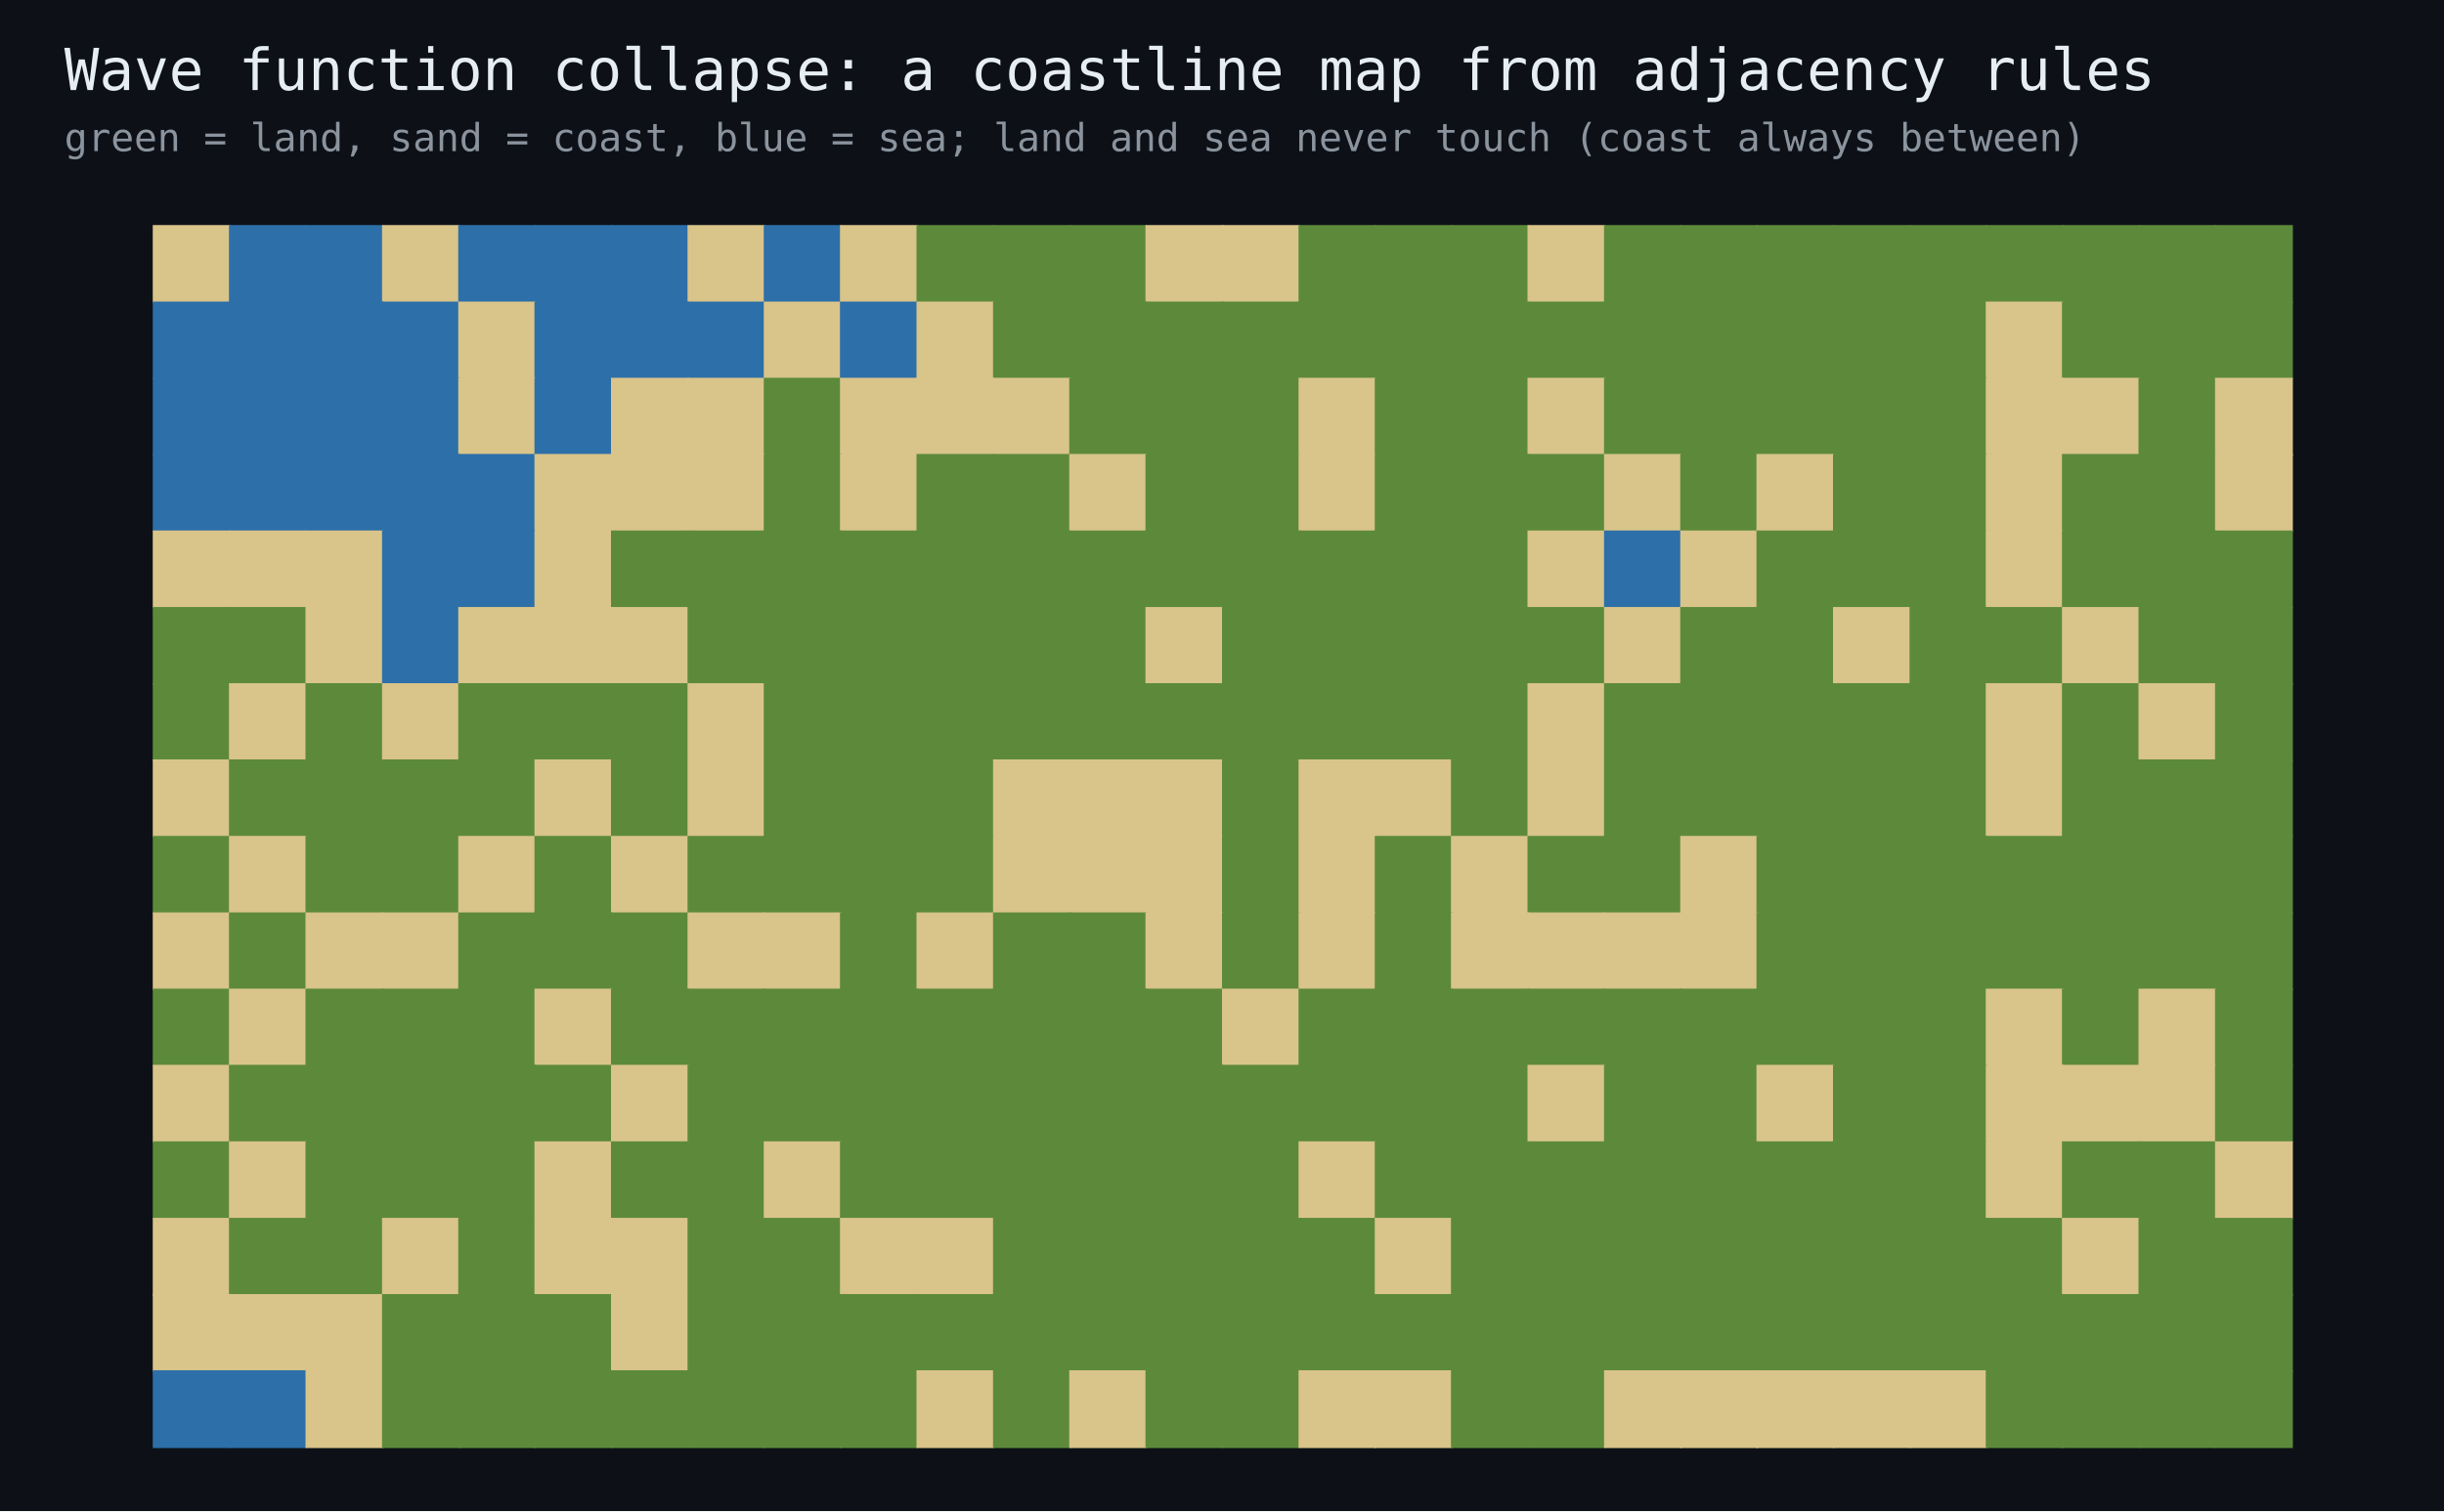
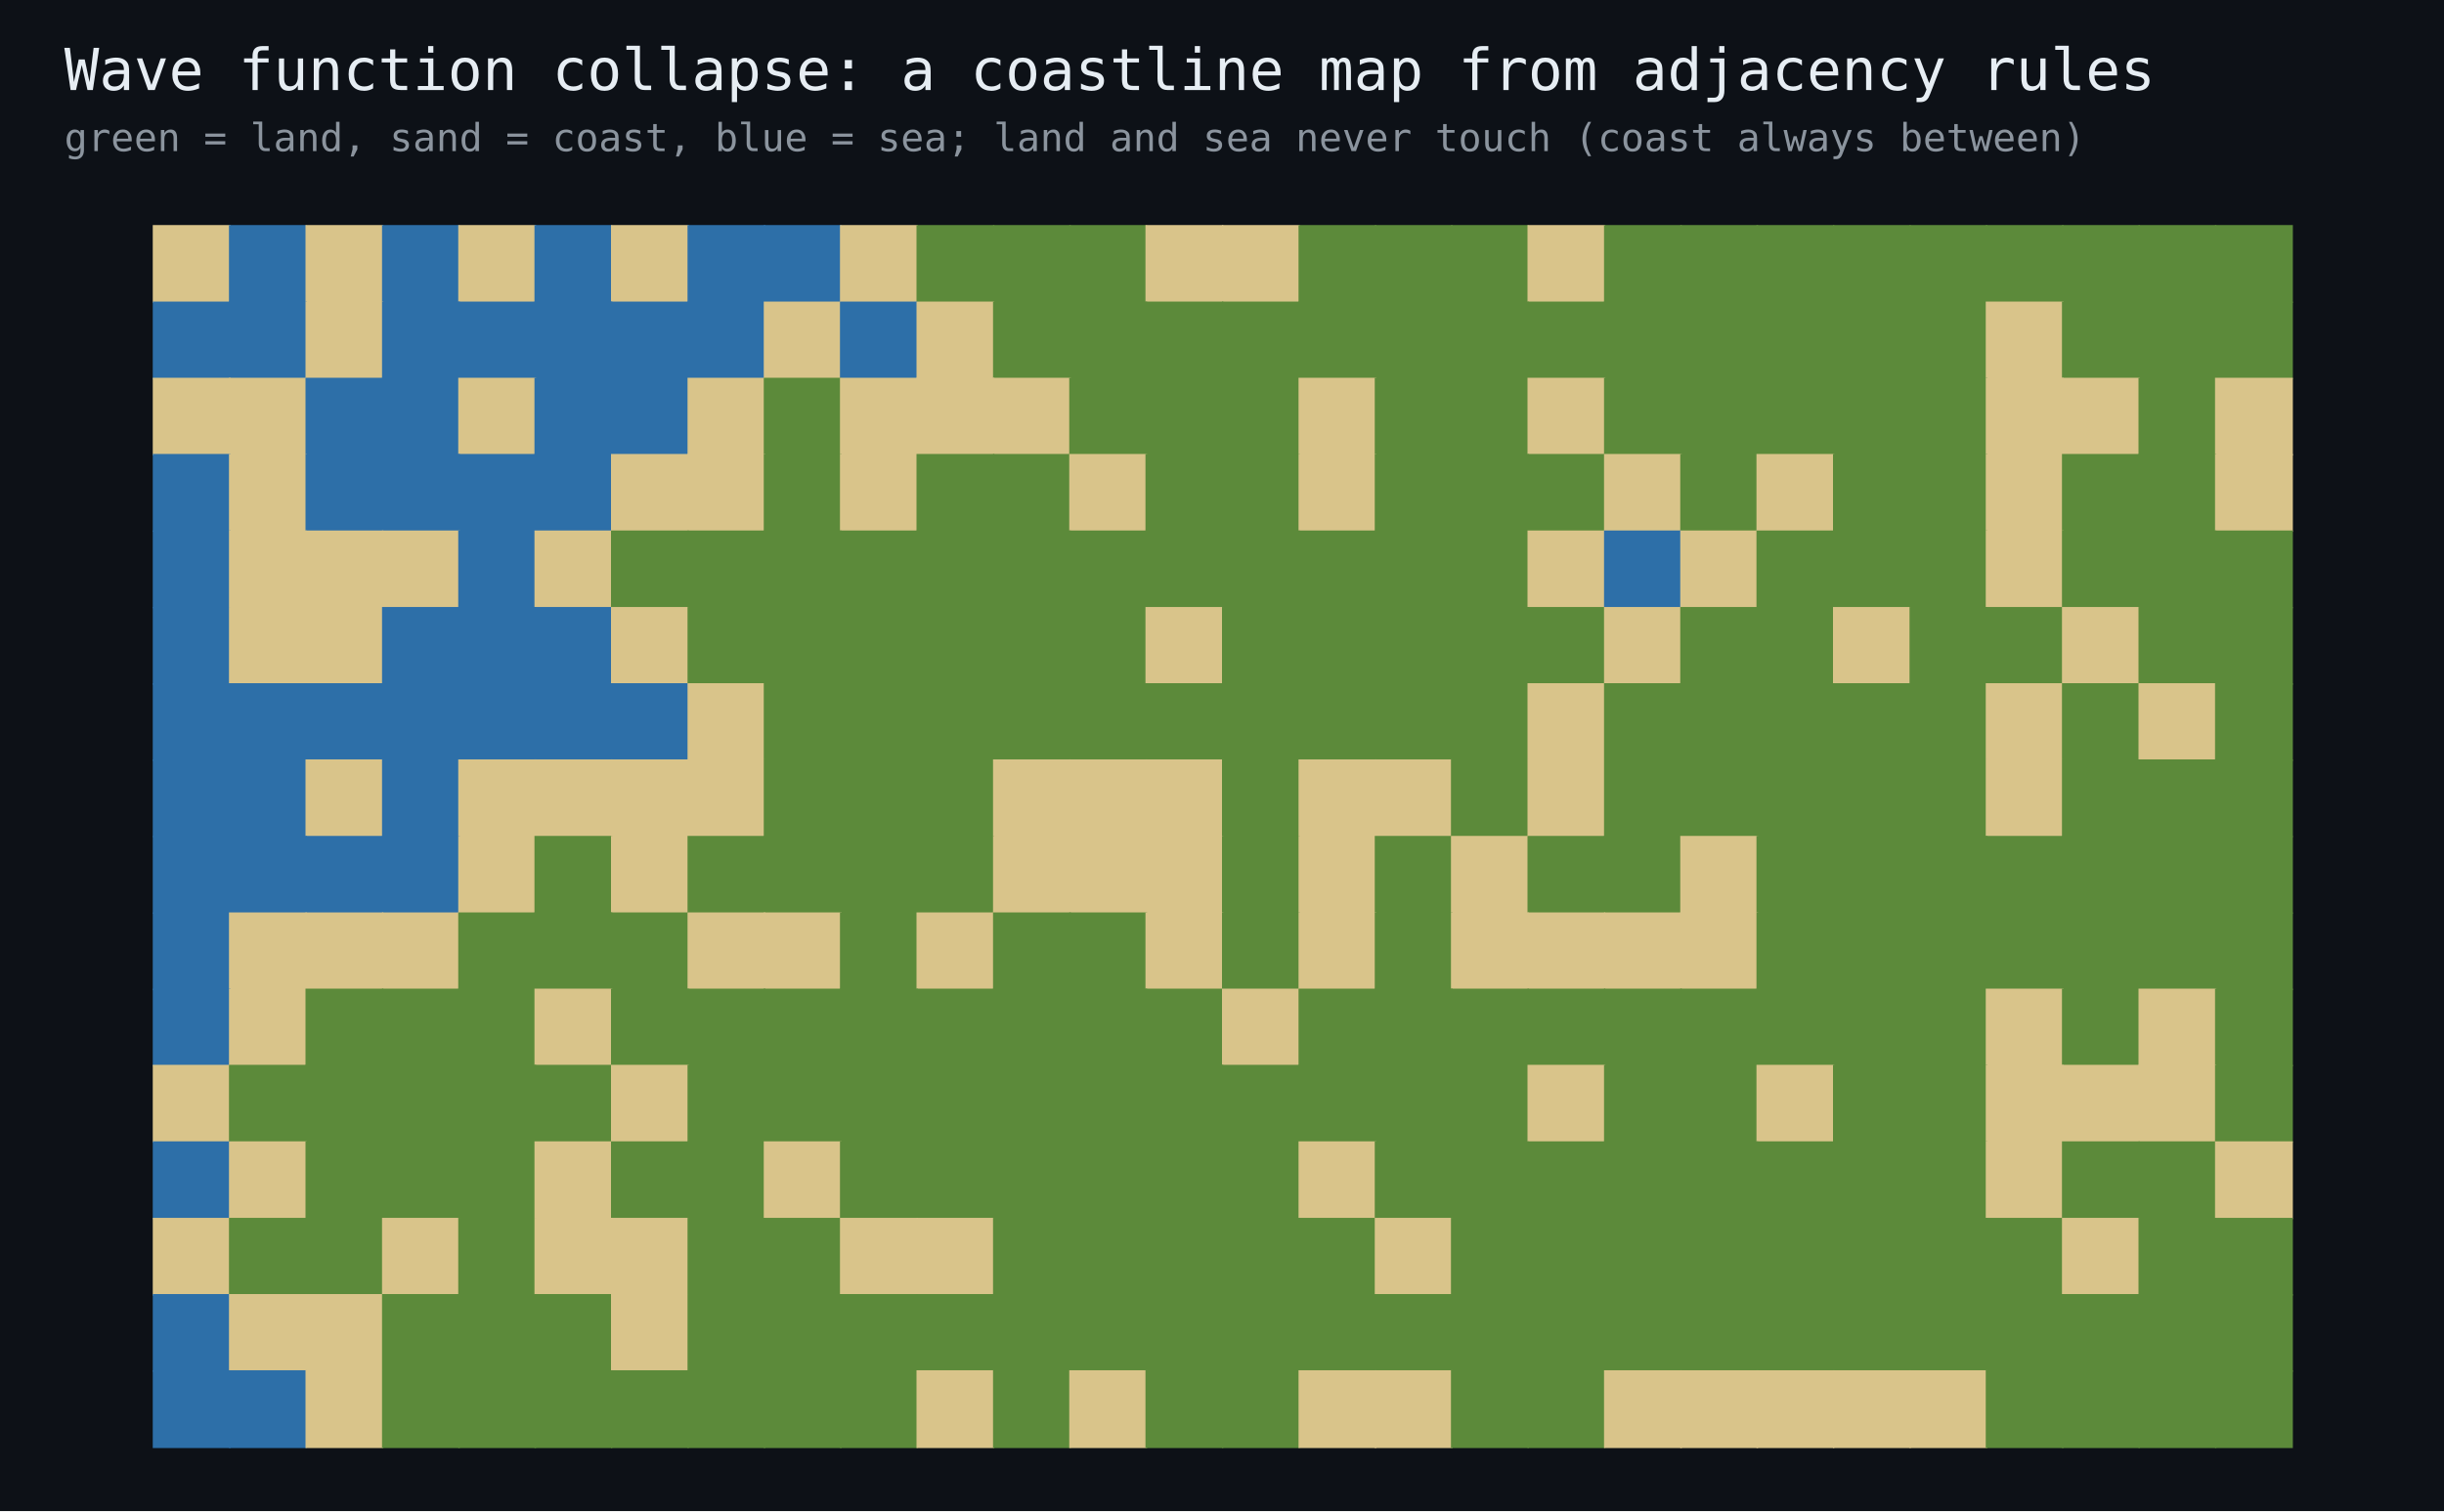
<svg xmlns="http://www.w3.org/2000/svg" width="760" height="470" viewBox="0 0 760 470" font-family="monospace">
  <rect width="760" height="470" fill="#0d1117" />
  <text x="20" y="28" fill="#e6edf3" font-size="18">Wave function collapse: a coastline map from adjacency rules</text>
  <text x="20" y="47" fill="#8b949e" font-size="12">green = land, sand = coast, blue = sea; land and sea never touch (coast always between)</text>
  <rect x="47.5" y="70.0" width="24.2" height="24.2" fill="#d9c48a" />
  <rect x="71.2" y="70.0" width="24.2" height="24.2" fill="#2d6fa8" />
-   <rect x="95.0" y="70.0" width="24.2" height="24.2" fill="#2d6fa8" />
-   <rect x="118.8" y="70.0" width="24.2" height="24.2" fill="#d9c48a" />
-   <rect x="142.5" y="70.0" width="24.2" height="24.2" fill="#2d6fa8" />
+   <rect x="95.0" y="70.0" width="24.2" height="24.2" fill="#d9c48a" />
+   <rect x="118.8" y="70.0" width="24.2" height="24.2" fill="#2d6fa8" />
+   <rect x="142.5" y="70.0" width="24.2" height="24.2" fill="#d9c48a" />
  <rect x="166.2" y="70.0" width="24.2" height="24.2" fill="#2d6fa8" />
-   <rect x="190.0" y="70.0" width="24.2" height="24.2" fill="#2d6fa8" />
-   <rect x="213.8" y="70.0" width="24.2" height="24.2" fill="#d9c48a" />
+   <rect x="190.0" y="70.0" width="24.2" height="24.2" fill="#d9c48a" />
+   <rect x="213.8" y="70.0" width="24.2" height="24.2" fill="#2d6fa8" />
  <rect x="237.5" y="70.0" width="24.2" height="24.2" fill="#2d6fa8" />
  <rect x="261.2" y="70.0" width="24.2" height="24.2" fill="#d9c48a" />
  <rect x="285.0" y="70.0" width="24.2" height="24.2" fill="#5c8a3a" />
  <rect x="308.8" y="70.0" width="24.2" height="24.2" fill="#5c8a3a" />
  <rect x="332.5" y="70.0" width="24.2" height="24.2" fill="#5c8a3a" />
  <rect x="356.2" y="70.0" width="24.2" height="24.2" fill="#d9c48a" />
  <rect x="380.0" y="70.0" width="24.2" height="24.2" fill="#d9c48a" />
  <rect x="403.8" y="70.0" width="24.2" height="24.2" fill="#5c8a3a" />
  <rect x="427.5" y="70.0" width="24.2" height="24.2" fill="#5c8a3a" />
  <rect x="451.2" y="70.0" width="24.2" height="24.2" fill="#5c8a3a" />
  <rect x="475.0" y="70.0" width="24.2" height="24.2" fill="#d9c48a" />
  <rect x="498.8" y="70.0" width="24.2" height="24.2" fill="#5c8a3a" />
  <rect x="522.5" y="70.0" width="24.2" height="24.2" fill="#5c8a3a" />
  <rect x="546.2" y="70.0" width="24.2" height="24.2" fill="#5c8a3a" />
  <rect x="570.0" y="70.0" width="24.2" height="24.2" fill="#5c8a3a" />
  <rect x="593.8" y="70.0" width="24.2" height="24.2" fill="#5c8a3a" />
  <rect x="617.5" y="70.0" width="24.2" height="24.2" fill="#5c8a3a" />
  <rect x="641.2" y="70.0" width="24.2" height="24.2" fill="#5c8a3a" />
  <rect x="665.0" y="70.0" width="24.2" height="24.2" fill="#5c8a3a" />
  <rect x="688.8" y="70.0" width="24.2" height="24.2" fill="#5c8a3a" />
  <rect x="47.5" y="93.8" width="24.2" height="24.2" fill="#2d6fa8" />
  <rect x="71.2" y="93.8" width="24.2" height="24.2" fill="#2d6fa8" />
-   <rect x="95.0" y="93.8" width="24.2" height="24.2" fill="#2d6fa8" />
+   <rect x="95.0" y="93.8" width="24.2" height="24.2" fill="#d9c48a" />
  <rect x="118.8" y="93.8" width="24.2" height="24.2" fill="#2d6fa8" />
-   <rect x="142.5" y="93.8" width="24.2" height="24.2" fill="#d9c48a" />
+   <rect x="142.5" y="93.8" width="24.2" height="24.2" fill="#2d6fa8" />
  <rect x="166.2" y="93.8" width="24.2" height="24.2" fill="#2d6fa8" />
  <rect x="190.0" y="93.8" width="24.2" height="24.2" fill="#2d6fa8" />
  <rect x="213.8" y="93.8" width="24.2" height="24.2" fill="#2d6fa8" />
  <rect x="237.5" y="93.8" width="24.2" height="24.2" fill="#d9c48a" />
  <rect x="261.2" y="93.8" width="24.2" height="24.2" fill="#2d6fa8" />
  <rect x="285.0" y="93.8" width="24.2" height="24.2" fill="#d9c48a" />
  <rect x="308.8" y="93.8" width="24.2" height="24.2" fill="#5c8a3a" />
  <rect x="332.5" y="93.8" width="24.2" height="24.2" fill="#5c8a3a" />
  <rect x="356.2" y="93.8" width="24.2" height="24.2" fill="#5c8a3a" />
  <rect x="380.0" y="93.8" width="24.2" height="24.2" fill="#5c8a3a" />
  <rect x="403.8" y="93.8" width="24.2" height="24.2" fill="#5c8a3a" />
  <rect x="427.5" y="93.8" width="24.2" height="24.2" fill="#5c8a3a" />
  <rect x="451.2" y="93.8" width="24.2" height="24.2" fill="#5c8a3a" />
  <rect x="475.0" y="93.8" width="24.2" height="24.2" fill="#5c8a3a" />
  <rect x="498.8" y="93.8" width="24.2" height="24.2" fill="#5c8a3a" />
  <rect x="522.5" y="93.8" width="24.2" height="24.2" fill="#5c8a3a" />
  <rect x="546.2" y="93.8" width="24.2" height="24.2" fill="#5c8a3a" />
  <rect x="570.0" y="93.8" width="24.2" height="24.2" fill="#5c8a3a" />
  <rect x="593.8" y="93.8" width="24.2" height="24.2" fill="#5c8a3a" />
  <rect x="617.5" y="93.8" width="24.2" height="24.2" fill="#d9c48a" />
  <rect x="641.2" y="93.8" width="24.2" height="24.2" fill="#5c8a3a" />
  <rect x="665.0" y="93.8" width="24.2" height="24.2" fill="#5c8a3a" />
  <rect x="688.8" y="93.8" width="24.2" height="24.2" fill="#5c8a3a" />
-   <rect x="47.5" y="117.5" width="24.2" height="24.2" fill="#2d6fa8" />
-   <rect x="71.2" y="117.5" width="24.2" height="24.2" fill="#2d6fa8" />
+   <rect x="47.5" y="117.5" width="24.2" height="24.2" fill="#d9c48a" />
+   <rect x="71.2" y="117.5" width="24.2" height="24.2" fill="#d9c48a" />
  <rect x="95.0" y="117.5" width="24.2" height="24.2" fill="#2d6fa8" />
  <rect x="118.8" y="117.5" width="24.2" height="24.2" fill="#2d6fa8" />
  <rect x="142.5" y="117.5" width="24.2" height="24.2" fill="#d9c48a" />
  <rect x="166.2" y="117.5" width="24.2" height="24.2" fill="#2d6fa8" />
-   <rect x="190.0" y="117.5" width="24.2" height="24.2" fill="#d9c48a" />
+   <rect x="190.0" y="117.5" width="24.2" height="24.2" fill="#2d6fa8" />
  <rect x="213.8" y="117.5" width="24.2" height="24.2" fill="#d9c48a" />
  <rect x="237.5" y="117.5" width="24.2" height="24.2" fill="#5c8a3a" />
  <rect x="261.2" y="117.5" width="24.2" height="24.2" fill="#d9c48a" />
  <rect x="285.0" y="117.5" width="24.2" height="24.2" fill="#d9c48a" />
  <rect x="308.8" y="117.5" width="24.2" height="24.2" fill="#d9c48a" />
  <rect x="332.5" y="117.5" width="24.2" height="24.2" fill="#5c8a3a" />
  <rect x="356.2" y="117.5" width="24.2" height="24.2" fill="#5c8a3a" />
  <rect x="380.0" y="117.5" width="24.2" height="24.2" fill="#5c8a3a" />
  <rect x="403.8" y="117.5" width="24.2" height="24.2" fill="#d9c48a" />
  <rect x="427.5" y="117.5" width="24.2" height="24.2" fill="#5c8a3a" />
  <rect x="451.2" y="117.5" width="24.2" height="24.2" fill="#5c8a3a" />
  <rect x="475.0" y="117.5" width="24.2" height="24.2" fill="#d9c48a" />
  <rect x="498.8" y="117.5" width="24.2" height="24.2" fill="#5c8a3a" />
  <rect x="522.5" y="117.5" width="24.2" height="24.2" fill="#5c8a3a" />
  <rect x="546.2" y="117.5" width="24.2" height="24.2" fill="#5c8a3a" />
  <rect x="570.0" y="117.5" width="24.2" height="24.2" fill="#5c8a3a" />
  <rect x="593.8" y="117.5" width="24.2" height="24.2" fill="#5c8a3a" />
  <rect x="617.5" y="117.5" width="24.2" height="24.2" fill="#d9c48a" />
  <rect x="641.2" y="117.5" width="24.2" height="24.2" fill="#d9c48a" />
  <rect x="665.0" y="117.5" width="24.2" height="24.2" fill="#5c8a3a" />
  <rect x="688.8" y="117.5" width="24.2" height="24.2" fill="#d9c48a" />
  <rect x="47.5" y="141.2" width="24.2" height="24.2" fill="#2d6fa8" />
-   <rect x="71.2" y="141.2" width="24.2" height="24.2" fill="#2d6fa8" />
+   <rect x="71.2" y="141.2" width="24.2" height="24.2" fill="#d9c48a" />
  <rect x="95.0" y="141.2" width="24.2" height="24.2" fill="#2d6fa8" />
  <rect x="118.8" y="141.2" width="24.2" height="24.2" fill="#2d6fa8" />
  <rect x="142.5" y="141.2" width="24.2" height="24.2" fill="#2d6fa8" />
-   <rect x="166.2" y="141.2" width="24.2" height="24.2" fill="#d9c48a" />
+   <rect x="166.2" y="141.2" width="24.2" height="24.2" fill="#2d6fa8" />
  <rect x="190.0" y="141.2" width="24.2" height="24.2" fill="#d9c48a" />
  <rect x="213.8" y="141.2" width="24.2" height="24.2" fill="#d9c48a" />
  <rect x="237.5" y="141.2" width="24.2" height="24.2" fill="#5c8a3a" />
  <rect x="261.2" y="141.2" width="24.2" height="24.2" fill="#d9c48a" />
  <rect x="285.0" y="141.2" width="24.2" height="24.2" fill="#5c8a3a" />
  <rect x="308.8" y="141.2" width="24.2" height="24.2" fill="#5c8a3a" />
  <rect x="332.5" y="141.2" width="24.2" height="24.2" fill="#d9c48a" />
  <rect x="356.2" y="141.2" width="24.2" height="24.2" fill="#5c8a3a" />
  <rect x="380.0" y="141.2" width="24.2" height="24.2" fill="#5c8a3a" />
  <rect x="403.8" y="141.2" width="24.2" height="24.2" fill="#d9c48a" />
  <rect x="427.5" y="141.2" width="24.2" height="24.2" fill="#5c8a3a" />
  <rect x="451.2" y="141.2" width="24.2" height="24.2" fill="#5c8a3a" />
  <rect x="475.0" y="141.2" width="24.2" height="24.2" fill="#5c8a3a" />
  <rect x="498.8" y="141.2" width="24.2" height="24.2" fill="#d9c48a" />
  <rect x="522.5" y="141.2" width="24.2" height="24.2" fill="#5c8a3a" />
  <rect x="546.2" y="141.2" width="24.2" height="24.2" fill="#d9c48a" />
  <rect x="570.0" y="141.2" width="24.2" height="24.2" fill="#5c8a3a" />
  <rect x="593.8" y="141.2" width="24.2" height="24.2" fill="#5c8a3a" />
  <rect x="617.5" y="141.2" width="24.2" height="24.2" fill="#d9c48a" />
  <rect x="641.2" y="141.2" width="24.2" height="24.2" fill="#5c8a3a" />
  <rect x="665.0" y="141.2" width="24.2" height="24.2" fill="#5c8a3a" />
  <rect x="688.8" y="141.2" width="24.2" height="24.2" fill="#d9c48a" />
-   <rect x="47.5" y="165.0" width="24.2" height="24.2" fill="#d9c48a" />
+   <rect x="47.5" y="165.0" width="24.2" height="24.2" fill="#2d6fa8" />
  <rect x="71.2" y="165.0" width="24.2" height="24.2" fill="#d9c48a" />
  <rect x="95.0" y="165.0" width="24.2" height="24.2" fill="#d9c48a" />
-   <rect x="118.8" y="165.0" width="24.2" height="24.2" fill="#2d6fa8" />
+   <rect x="118.8" y="165.0" width="24.2" height="24.2" fill="#d9c48a" />
  <rect x="142.5" y="165.0" width="24.2" height="24.2" fill="#2d6fa8" />
  <rect x="166.2" y="165.0" width="24.2" height="24.2" fill="#d9c48a" />
  <rect x="190.0" y="165.0" width="24.2" height="24.2" fill="#5c8a3a" />
  <rect x="213.8" y="165.0" width="24.2" height="24.2" fill="#5c8a3a" />
  <rect x="237.5" y="165.0" width="24.2" height="24.2" fill="#5c8a3a" />
  <rect x="261.2" y="165.0" width="24.2" height="24.2" fill="#5c8a3a" />
  <rect x="285.0" y="165.0" width="24.2" height="24.2" fill="#5c8a3a" />
  <rect x="308.8" y="165.0" width="24.2" height="24.2" fill="#5c8a3a" />
  <rect x="332.5" y="165.0" width="24.2" height="24.2" fill="#5c8a3a" />
  <rect x="356.2" y="165.0" width="24.2" height="24.2" fill="#5c8a3a" />
  <rect x="380.0" y="165.0" width="24.2" height="24.2" fill="#5c8a3a" />
  <rect x="403.8" y="165.0" width="24.2" height="24.2" fill="#5c8a3a" />
  <rect x="427.5" y="165.0" width="24.2" height="24.2" fill="#5c8a3a" />
  <rect x="451.2" y="165.0" width="24.2" height="24.2" fill="#5c8a3a" />
  <rect x="475.0" y="165.0" width="24.2" height="24.2" fill="#d9c48a" />
  <rect x="498.8" y="165.0" width="24.2" height="24.2" fill="#2d6fa8" />
  <rect x="522.5" y="165.0" width="24.2" height="24.2" fill="#d9c48a" />
  <rect x="546.2" y="165.0" width="24.2" height="24.2" fill="#5c8a3a" />
  <rect x="570.0" y="165.0" width="24.2" height="24.2" fill="#5c8a3a" />
  <rect x="593.8" y="165.0" width="24.2" height="24.2" fill="#5c8a3a" />
  <rect x="617.5" y="165.0" width="24.2" height="24.2" fill="#d9c48a" />
  <rect x="641.2" y="165.0" width="24.2" height="24.2" fill="#5c8a3a" />
  <rect x="665.0" y="165.0" width="24.2" height="24.2" fill="#5c8a3a" />
  <rect x="688.8" y="165.0" width="24.2" height="24.2" fill="#5c8a3a" />
-   <rect x="47.5" y="188.8" width="24.2" height="24.2" fill="#5c8a3a" />
-   <rect x="71.2" y="188.8" width="24.2" height="24.2" fill="#5c8a3a" />
+   <rect x="47.5" y="188.8" width="24.2" height="24.2" fill="#2d6fa8" />
+   <rect x="71.2" y="188.8" width="24.2" height="24.2" fill="#d9c48a" />
  <rect x="95.0" y="188.8" width="24.2" height="24.2" fill="#d9c48a" />
  <rect x="118.8" y="188.8" width="24.2" height="24.2" fill="#2d6fa8" />
-   <rect x="142.5" y="188.8" width="24.2" height="24.2" fill="#d9c48a" />
-   <rect x="166.2" y="188.8" width="24.2" height="24.2" fill="#d9c48a" />
+   <rect x="142.5" y="188.8" width="24.2" height="24.2" fill="#2d6fa8" />
+   <rect x="166.2" y="188.8" width="24.2" height="24.2" fill="#2d6fa8" />
  <rect x="190.0" y="188.8" width="24.2" height="24.2" fill="#d9c48a" />
  <rect x="213.8" y="188.8" width="24.2" height="24.2" fill="#5c8a3a" />
  <rect x="237.5" y="188.8" width="24.2" height="24.2" fill="#5c8a3a" />
  <rect x="261.2" y="188.8" width="24.2" height="24.2" fill="#5c8a3a" />
  <rect x="285.0" y="188.8" width="24.2" height="24.2" fill="#5c8a3a" />
  <rect x="308.8" y="188.8" width="24.2" height="24.2" fill="#5c8a3a" />
  <rect x="332.5" y="188.8" width="24.2" height="24.2" fill="#5c8a3a" />
  <rect x="356.2" y="188.8" width="24.2" height="24.2" fill="#d9c48a" />
  <rect x="380.0" y="188.8" width="24.2" height="24.2" fill="#5c8a3a" />
  <rect x="403.8" y="188.8" width="24.2" height="24.2" fill="#5c8a3a" />
  <rect x="427.5" y="188.8" width="24.2" height="24.2" fill="#5c8a3a" />
  <rect x="451.2" y="188.8" width="24.2" height="24.2" fill="#5c8a3a" />
  <rect x="475.0" y="188.8" width="24.2" height="24.2" fill="#5c8a3a" />
  <rect x="498.8" y="188.8" width="24.2" height="24.2" fill="#d9c48a" />
  <rect x="522.5" y="188.8" width="24.2" height="24.2" fill="#5c8a3a" />
  <rect x="546.2" y="188.8" width="24.2" height="24.2" fill="#5c8a3a" />
  <rect x="570.0" y="188.8" width="24.2" height="24.2" fill="#d9c48a" />
  <rect x="593.8" y="188.8" width="24.2" height="24.2" fill="#5c8a3a" />
  <rect x="617.5" y="188.8" width="24.2" height="24.2" fill="#5c8a3a" />
  <rect x="641.2" y="188.8" width="24.2" height="24.2" fill="#d9c48a" />
  <rect x="665.0" y="188.8" width="24.2" height="24.2" fill="#5c8a3a" />
  <rect x="688.8" y="188.8" width="24.2" height="24.2" fill="#5c8a3a" />
-   <rect x="47.5" y="212.5" width="24.2" height="24.2" fill="#5c8a3a" />
-   <rect x="71.2" y="212.5" width="24.2" height="24.2" fill="#d9c48a" />
-   <rect x="95.0" y="212.5" width="24.2" height="24.2" fill="#5c8a3a" />
-   <rect x="118.8" y="212.5" width="24.2" height="24.2" fill="#d9c48a" />
-   <rect x="142.5" y="212.5" width="24.2" height="24.2" fill="#5c8a3a" />
-   <rect x="166.2" y="212.5" width="24.2" height="24.2" fill="#5c8a3a" />
-   <rect x="190.0" y="212.5" width="24.2" height="24.2" fill="#5c8a3a" />
+   <rect x="47.5" y="212.5" width="24.2" height="24.2" fill="#2d6fa8" />
+   <rect x="71.2" y="212.5" width="24.2" height="24.2" fill="#2d6fa8" />
+   <rect x="95.0" y="212.5" width="24.2" height="24.2" fill="#2d6fa8" />
+   <rect x="118.8" y="212.5" width="24.2" height="24.2" fill="#2d6fa8" />
+   <rect x="142.5" y="212.5" width="24.2" height="24.2" fill="#2d6fa8" />
+   <rect x="166.2" y="212.5" width="24.2" height="24.2" fill="#2d6fa8" />
+   <rect x="190.0" y="212.5" width="24.2" height="24.2" fill="#2d6fa8" />
  <rect x="213.8" y="212.5" width="24.2" height="24.2" fill="#d9c48a" />
  <rect x="237.5" y="212.5" width="24.2" height="24.2" fill="#5c8a3a" />
  <rect x="261.2" y="212.5" width="24.2" height="24.2" fill="#5c8a3a" />
  <rect x="285.0" y="212.5" width="24.2" height="24.2" fill="#5c8a3a" />
  <rect x="308.8" y="212.5" width="24.2" height="24.2" fill="#5c8a3a" />
  <rect x="332.5" y="212.5" width="24.2" height="24.2" fill="#5c8a3a" />
  <rect x="356.2" y="212.5" width="24.2" height="24.2" fill="#5c8a3a" />
  <rect x="380.0" y="212.5" width="24.2" height="24.2" fill="#5c8a3a" />
  <rect x="403.8" y="212.5" width="24.2" height="24.2" fill="#5c8a3a" />
  <rect x="427.5" y="212.5" width="24.2" height="24.2" fill="#5c8a3a" />
  <rect x="451.2" y="212.5" width="24.2" height="24.2" fill="#5c8a3a" />
  <rect x="475.0" y="212.5" width="24.2" height="24.2" fill="#d9c48a" />
  <rect x="498.8" y="212.5" width="24.2" height="24.2" fill="#5c8a3a" />
  <rect x="522.5" y="212.5" width="24.2" height="24.2" fill="#5c8a3a" />
  <rect x="546.2" y="212.5" width="24.2" height="24.2" fill="#5c8a3a" />
  <rect x="570.0" y="212.5" width="24.2" height="24.2" fill="#5c8a3a" />
  <rect x="593.8" y="212.5" width="24.2" height="24.2" fill="#5c8a3a" />
  <rect x="617.5" y="212.5" width="24.2" height="24.2" fill="#d9c48a" />
  <rect x="641.2" y="212.5" width="24.2" height="24.2" fill="#5c8a3a" />
  <rect x="665.0" y="212.5" width="24.2" height="24.2" fill="#d9c48a" />
  <rect x="688.8" y="212.5" width="24.2" height="24.2" fill="#5c8a3a" />
-   <rect x="47.5" y="236.2" width="24.2" height="24.2" fill="#d9c48a" />
-   <rect x="71.2" y="236.2" width="24.2" height="24.2" fill="#5c8a3a" />
-   <rect x="95.0" y="236.2" width="24.2" height="24.2" fill="#5c8a3a" />
-   <rect x="118.8" y="236.2" width="24.2" height="24.2" fill="#5c8a3a" />
-   <rect x="142.5" y="236.2" width="24.2" height="24.2" fill="#5c8a3a" />
+   <rect x="47.5" y="236.2" width="24.2" height="24.2" fill="#2d6fa8" />
+   <rect x="71.2" y="236.2" width="24.2" height="24.2" fill="#2d6fa8" />
+   <rect x="95.0" y="236.2" width="24.2" height="24.2" fill="#d9c48a" />
+   <rect x="118.8" y="236.2" width="24.2" height="24.2" fill="#2d6fa8" />
+   <rect x="142.5" y="236.2" width="24.2" height="24.2" fill="#d9c48a" />
  <rect x="166.2" y="236.2" width="24.2" height="24.2" fill="#d9c48a" />
-   <rect x="190.0" y="236.2" width="24.2" height="24.2" fill="#5c8a3a" />
+   <rect x="190.0" y="236.2" width="24.2" height="24.2" fill="#d9c48a" />
  <rect x="213.8" y="236.2" width="24.2" height="24.2" fill="#d9c48a" />
  <rect x="237.5" y="236.2" width="24.2" height="24.2" fill="#5c8a3a" />
  <rect x="261.2" y="236.2" width="24.2" height="24.2" fill="#5c8a3a" />
  <rect x="285.0" y="236.2" width="24.2" height="24.2" fill="#5c8a3a" />
  <rect x="308.8" y="236.2" width="24.2" height="24.2" fill="#d9c48a" />
  <rect x="332.5" y="236.2" width="24.2" height="24.2" fill="#d9c48a" />
  <rect x="356.2" y="236.2" width="24.2" height="24.2" fill="#d9c48a" />
  <rect x="380.0" y="236.2" width="24.2" height="24.2" fill="#5c8a3a" />
  <rect x="403.8" y="236.2" width="24.2" height="24.2" fill="#d9c48a" />
  <rect x="427.5" y="236.2" width="24.2" height="24.2" fill="#d9c48a" />
  <rect x="451.2" y="236.2" width="24.2" height="24.2" fill="#5c8a3a" />
  <rect x="475.0" y="236.2" width="24.2" height="24.2" fill="#d9c48a" />
  <rect x="498.8" y="236.2" width="24.2" height="24.2" fill="#5c8a3a" />
  <rect x="522.5" y="236.2" width="24.2" height="24.2" fill="#5c8a3a" />
  <rect x="546.2" y="236.2" width="24.2" height="24.2" fill="#5c8a3a" />
  <rect x="570.0" y="236.2" width="24.2" height="24.2" fill="#5c8a3a" />
  <rect x="593.8" y="236.2" width="24.2" height="24.2" fill="#5c8a3a" />
  <rect x="617.5" y="236.2" width="24.2" height="24.2" fill="#d9c48a" />
  <rect x="641.2" y="236.2" width="24.2" height="24.2" fill="#5c8a3a" />
  <rect x="665.0" y="236.2" width="24.2" height="24.2" fill="#5c8a3a" />
  <rect x="688.8" y="236.2" width="24.2" height="24.2" fill="#5c8a3a" />
-   <rect x="47.5" y="260.0" width="24.2" height="24.2" fill="#5c8a3a" />
-   <rect x="71.2" y="260.0" width="24.2" height="24.2" fill="#d9c48a" />
-   <rect x="95.0" y="260.0" width="24.2" height="24.2" fill="#5c8a3a" />
-   <rect x="118.8" y="260.0" width="24.2" height="24.2" fill="#5c8a3a" />
+   <rect x="47.5" y="260.0" width="24.2" height="24.2" fill="#2d6fa8" />
+   <rect x="71.2" y="260.0" width="24.2" height="24.2" fill="#2d6fa8" />
+   <rect x="95.0" y="260.0" width="24.2" height="24.2" fill="#2d6fa8" />
+   <rect x="118.8" y="260.0" width="24.2" height="24.2" fill="#2d6fa8" />
  <rect x="142.5" y="260.0" width="24.2" height="24.2" fill="#d9c48a" />
  <rect x="166.2" y="260.0" width="24.2" height="24.2" fill="#5c8a3a" />
  <rect x="190.0" y="260.0" width="24.2" height="24.2" fill="#d9c48a" />
  <rect x="213.8" y="260.0" width="24.2" height="24.2" fill="#5c8a3a" />
  <rect x="237.5" y="260.0" width="24.2" height="24.2" fill="#5c8a3a" />
  <rect x="261.2" y="260.0" width="24.2" height="24.2" fill="#5c8a3a" />
  <rect x="285.0" y="260.0" width="24.2" height="24.2" fill="#5c8a3a" />
  <rect x="308.8" y="260.0" width="24.2" height="24.2" fill="#d9c48a" />
  <rect x="332.5" y="260.0" width="24.2" height="24.2" fill="#d9c48a" />
  <rect x="356.2" y="260.0" width="24.2" height="24.2" fill="#d9c48a" />
  <rect x="380.0" y="260.0" width="24.2" height="24.2" fill="#5c8a3a" />
  <rect x="403.8" y="260.0" width="24.2" height="24.2" fill="#d9c48a" />
  <rect x="427.5" y="260.0" width="24.2" height="24.2" fill="#5c8a3a" />
  <rect x="451.2" y="260.0" width="24.2" height="24.2" fill="#d9c48a" />
  <rect x="475.0" y="260.0" width="24.2" height="24.2" fill="#5c8a3a" />
  <rect x="498.8" y="260.0" width="24.2" height="24.2" fill="#5c8a3a" />
  <rect x="522.5" y="260.0" width="24.2" height="24.2" fill="#d9c48a" />
  <rect x="546.2" y="260.0" width="24.2" height="24.2" fill="#5c8a3a" />
  <rect x="570.0" y="260.0" width="24.2" height="24.2" fill="#5c8a3a" />
  <rect x="593.8" y="260.0" width="24.2" height="24.2" fill="#5c8a3a" />
  <rect x="617.5" y="260.0" width="24.2" height="24.2" fill="#5c8a3a" />
  <rect x="641.2" y="260.0" width="24.2" height="24.2" fill="#5c8a3a" />
  <rect x="665.0" y="260.0" width="24.2" height="24.2" fill="#5c8a3a" />
  <rect x="688.8" y="260.0" width="24.2" height="24.2" fill="#5c8a3a" />
-   <rect x="47.5" y="283.8" width="24.2" height="24.2" fill="#d9c48a" />
-   <rect x="71.2" y="283.8" width="24.2" height="24.2" fill="#5c8a3a" />
+   <rect x="47.5" y="283.8" width="24.2" height="24.2" fill="#2d6fa8" />
+   <rect x="71.2" y="283.8" width="24.2" height="24.2" fill="#d9c48a" />
  <rect x="95.0" y="283.8" width="24.2" height="24.2" fill="#d9c48a" />
  <rect x="118.8" y="283.8" width="24.2" height="24.2" fill="#d9c48a" />
  <rect x="142.5" y="283.8" width="24.2" height="24.2" fill="#5c8a3a" />
  <rect x="166.2" y="283.8" width="24.2" height="24.2" fill="#5c8a3a" />
  <rect x="190.0" y="283.8" width="24.2" height="24.2" fill="#5c8a3a" />
  <rect x="213.8" y="283.8" width="24.2" height="24.2" fill="#d9c48a" />
  <rect x="237.5" y="283.8" width="24.2" height="24.2" fill="#d9c48a" />
  <rect x="261.2" y="283.8" width="24.2" height="24.2" fill="#5c8a3a" />
  <rect x="285.0" y="283.8" width="24.2" height="24.2" fill="#d9c48a" />
  <rect x="308.8" y="283.8" width="24.2" height="24.2" fill="#5c8a3a" />
  <rect x="332.5" y="283.8" width="24.2" height="24.2" fill="#5c8a3a" />
  <rect x="356.2" y="283.8" width="24.2" height="24.2" fill="#d9c48a" />
  <rect x="380.0" y="283.8" width="24.2" height="24.2" fill="#5c8a3a" />
  <rect x="403.8" y="283.8" width="24.2" height="24.2" fill="#d9c48a" />
  <rect x="427.5" y="283.8" width="24.2" height="24.2" fill="#5c8a3a" />
  <rect x="451.2" y="283.8" width="24.2" height="24.2" fill="#d9c48a" />
  <rect x="475.0" y="283.8" width="24.2" height="24.2" fill="#d9c48a" />
  <rect x="498.8" y="283.8" width="24.2" height="24.2" fill="#d9c48a" />
  <rect x="522.5" y="283.8" width="24.2" height="24.2" fill="#d9c48a" />
  <rect x="546.2" y="283.8" width="24.2" height="24.2" fill="#5c8a3a" />
  <rect x="570.0" y="283.8" width="24.2" height="24.2" fill="#5c8a3a" />
  <rect x="593.8" y="283.8" width="24.2" height="24.2" fill="#5c8a3a" />
  <rect x="617.5" y="283.8" width="24.2" height="24.2" fill="#5c8a3a" />
  <rect x="641.2" y="283.8" width="24.2" height="24.2" fill="#5c8a3a" />
  <rect x="665.0" y="283.8" width="24.2" height="24.2" fill="#5c8a3a" />
  <rect x="688.8" y="283.8" width="24.2" height="24.2" fill="#5c8a3a" />
-   <rect x="47.5" y="307.5" width="24.2" height="24.2" fill="#5c8a3a" />
+   <rect x="47.5" y="307.5" width="24.2" height="24.2" fill="#2d6fa8" />
  <rect x="71.2" y="307.5" width="24.2" height="24.2" fill="#d9c48a" />
  <rect x="95.0" y="307.5" width="24.2" height="24.2" fill="#5c8a3a" />
  <rect x="118.8" y="307.5" width="24.2" height="24.2" fill="#5c8a3a" />
  <rect x="142.5" y="307.5" width="24.2" height="24.2" fill="#5c8a3a" />
  <rect x="166.2" y="307.5" width="24.2" height="24.2" fill="#d9c48a" />
  <rect x="190.0" y="307.5" width="24.2" height="24.2" fill="#5c8a3a" />
  <rect x="213.8" y="307.5" width="24.2" height="24.2" fill="#5c8a3a" />
  <rect x="237.5" y="307.5" width="24.2" height="24.2" fill="#5c8a3a" />
  <rect x="261.2" y="307.5" width="24.2" height="24.2" fill="#5c8a3a" />
  <rect x="285.0" y="307.5" width="24.2" height="24.2" fill="#5c8a3a" />
  <rect x="308.8" y="307.5" width="24.2" height="24.2" fill="#5c8a3a" />
  <rect x="332.5" y="307.5" width="24.2" height="24.2" fill="#5c8a3a" />
  <rect x="356.2" y="307.5" width="24.2" height="24.2" fill="#5c8a3a" />
  <rect x="380.0" y="307.5" width="24.2" height="24.2" fill="#d9c48a" />
  <rect x="403.8" y="307.5" width="24.2" height="24.2" fill="#5c8a3a" />
  <rect x="427.5" y="307.5" width="24.2" height="24.2" fill="#5c8a3a" />
  <rect x="451.2" y="307.5" width="24.2" height="24.2" fill="#5c8a3a" />
  <rect x="475.0" y="307.5" width="24.2" height="24.2" fill="#5c8a3a" />
  <rect x="498.8" y="307.5" width="24.2" height="24.2" fill="#5c8a3a" />
  <rect x="522.5" y="307.5" width="24.2" height="24.2" fill="#5c8a3a" />
  <rect x="546.2" y="307.5" width="24.2" height="24.2" fill="#5c8a3a" />
  <rect x="570.0" y="307.5" width="24.2" height="24.2" fill="#5c8a3a" />
  <rect x="593.8" y="307.5" width="24.2" height="24.2" fill="#5c8a3a" />
  <rect x="617.5" y="307.5" width="24.2" height="24.2" fill="#d9c48a" />
  <rect x="641.2" y="307.5" width="24.2" height="24.2" fill="#5c8a3a" />
  <rect x="665.0" y="307.5" width="24.2" height="24.2" fill="#d9c48a" />
  <rect x="688.8" y="307.5" width="24.2" height="24.2" fill="#5c8a3a" />
  <rect x="47.5" y="331.2" width="24.2" height="24.2" fill="#d9c48a" />
  <rect x="71.2" y="331.2" width="24.2" height="24.2" fill="#5c8a3a" />
  <rect x="95.0" y="331.2" width="24.2" height="24.2" fill="#5c8a3a" />
  <rect x="118.8" y="331.2" width="24.2" height="24.2" fill="#5c8a3a" />
  <rect x="142.5" y="331.2" width="24.2" height="24.2" fill="#5c8a3a" />
  <rect x="166.2" y="331.2" width="24.2" height="24.2" fill="#5c8a3a" />
  <rect x="190.0" y="331.2" width="24.2" height="24.2" fill="#d9c48a" />
  <rect x="213.8" y="331.2" width="24.2" height="24.2" fill="#5c8a3a" />
  <rect x="237.5" y="331.2" width="24.2" height="24.2" fill="#5c8a3a" />
  <rect x="261.2" y="331.2" width="24.2" height="24.2" fill="#5c8a3a" />
  <rect x="285.0" y="331.2" width="24.2" height="24.2" fill="#5c8a3a" />
  <rect x="308.8" y="331.2" width="24.2" height="24.2" fill="#5c8a3a" />
  <rect x="332.5" y="331.2" width="24.2" height="24.2" fill="#5c8a3a" />
  <rect x="356.2" y="331.2" width="24.2" height="24.2" fill="#5c8a3a" />
  <rect x="380.0" y="331.2" width="24.2" height="24.2" fill="#5c8a3a" />
  <rect x="403.8" y="331.2" width="24.2" height="24.2" fill="#5c8a3a" />
  <rect x="427.5" y="331.2" width="24.2" height="24.2" fill="#5c8a3a" />
  <rect x="451.2" y="331.2" width="24.2" height="24.2" fill="#5c8a3a" />
  <rect x="475.0" y="331.2" width="24.2" height="24.2" fill="#d9c48a" />
  <rect x="498.8" y="331.2" width="24.2" height="24.2" fill="#5c8a3a" />
  <rect x="522.5" y="331.2" width="24.2" height="24.2" fill="#5c8a3a" />
  <rect x="546.2" y="331.2" width="24.2" height="24.2" fill="#d9c48a" />
  <rect x="570.0" y="331.2" width="24.2" height="24.2" fill="#5c8a3a" />
  <rect x="593.8" y="331.2" width="24.2" height="24.2" fill="#5c8a3a" />
  <rect x="617.5" y="331.2" width="24.2" height="24.2" fill="#d9c48a" />
  <rect x="641.2" y="331.2" width="24.2" height="24.2" fill="#d9c48a" />
  <rect x="665.0" y="331.2" width="24.2" height="24.2" fill="#d9c48a" />
  <rect x="688.8" y="331.2" width="24.2" height="24.2" fill="#5c8a3a" />
-   <rect x="47.5" y="355.0" width="24.2" height="24.2" fill="#5c8a3a" />
+   <rect x="47.5" y="355.0" width="24.2" height="24.2" fill="#2d6fa8" />
  <rect x="71.2" y="355.0" width="24.2" height="24.2" fill="#d9c48a" />
  <rect x="95.0" y="355.0" width="24.2" height="24.2" fill="#5c8a3a" />
  <rect x="118.8" y="355.0" width="24.2" height="24.2" fill="#5c8a3a" />
  <rect x="142.5" y="355.0" width="24.2" height="24.2" fill="#5c8a3a" />
  <rect x="166.2" y="355.0" width="24.2" height="24.2" fill="#d9c48a" />
  <rect x="190.0" y="355.0" width="24.2" height="24.2" fill="#5c8a3a" />
  <rect x="213.8" y="355.0" width="24.2" height="24.2" fill="#5c8a3a" />
  <rect x="237.5" y="355.0" width="24.2" height="24.2" fill="#d9c48a" />
  <rect x="261.2" y="355.0" width="24.2" height="24.2" fill="#5c8a3a" />
  <rect x="285.0" y="355.0" width="24.2" height="24.2" fill="#5c8a3a" />
  <rect x="308.8" y="355.0" width="24.2" height="24.2" fill="#5c8a3a" />
  <rect x="332.5" y="355.0" width="24.2" height="24.2" fill="#5c8a3a" />
  <rect x="356.2" y="355.0" width="24.2" height="24.2" fill="#5c8a3a" />
  <rect x="380.0" y="355.0" width="24.2" height="24.2" fill="#5c8a3a" />
  <rect x="403.8" y="355.0" width="24.2" height="24.2" fill="#d9c48a" />
  <rect x="427.5" y="355.0" width="24.2" height="24.2" fill="#5c8a3a" />
  <rect x="451.2" y="355.0" width="24.2" height="24.2" fill="#5c8a3a" />
  <rect x="475.0" y="355.0" width="24.2" height="24.2" fill="#5c8a3a" />
  <rect x="498.8" y="355.0" width="24.2" height="24.2" fill="#5c8a3a" />
  <rect x="522.5" y="355.0" width="24.2" height="24.2" fill="#5c8a3a" />
  <rect x="546.2" y="355.0" width="24.2" height="24.2" fill="#5c8a3a" />
  <rect x="570.0" y="355.0" width="24.2" height="24.2" fill="#5c8a3a" />
  <rect x="593.8" y="355.0" width="24.2" height="24.2" fill="#5c8a3a" />
  <rect x="617.5" y="355.0" width="24.2" height="24.2" fill="#d9c48a" />
  <rect x="641.2" y="355.0" width="24.2" height="24.2" fill="#5c8a3a" />
  <rect x="665.0" y="355.0" width="24.2" height="24.2" fill="#5c8a3a" />
  <rect x="688.8" y="355.0" width="24.2" height="24.2" fill="#d9c48a" />
  <rect x="47.5" y="378.8" width="24.2" height="24.2" fill="#d9c48a" />
  <rect x="71.2" y="378.8" width="24.2" height="24.2" fill="#5c8a3a" />
  <rect x="95.0" y="378.8" width="24.2" height="24.2" fill="#5c8a3a" />
  <rect x="118.8" y="378.8" width="24.2" height="24.2" fill="#d9c48a" />
  <rect x="142.5" y="378.8" width="24.2" height="24.2" fill="#5c8a3a" />
  <rect x="166.2" y="378.8" width="24.2" height="24.2" fill="#d9c48a" />
  <rect x="190.0" y="378.8" width="24.2" height="24.2" fill="#d9c48a" />
  <rect x="213.8" y="378.8" width="24.2" height="24.2" fill="#5c8a3a" />
  <rect x="237.5" y="378.8" width="24.2" height="24.2" fill="#5c8a3a" />
  <rect x="261.2" y="378.8" width="24.2" height="24.2" fill="#d9c48a" />
  <rect x="285.0" y="378.8" width="24.2" height="24.2" fill="#d9c48a" />
  <rect x="308.8" y="378.8" width="24.2" height="24.2" fill="#5c8a3a" />
  <rect x="332.5" y="378.8" width="24.2" height="24.2" fill="#5c8a3a" />
  <rect x="356.2" y="378.8" width="24.2" height="24.2" fill="#5c8a3a" />
  <rect x="380.0" y="378.8" width="24.2" height="24.2" fill="#5c8a3a" />
  <rect x="403.8" y="378.8" width="24.2" height="24.2" fill="#5c8a3a" />
  <rect x="427.5" y="378.8" width="24.2" height="24.2" fill="#d9c48a" />
  <rect x="451.2" y="378.8" width="24.2" height="24.2" fill="#5c8a3a" />
  <rect x="475.0" y="378.8" width="24.2" height="24.2" fill="#5c8a3a" />
  <rect x="498.8" y="378.8" width="24.2" height="24.2" fill="#5c8a3a" />
  <rect x="522.5" y="378.8" width="24.2" height="24.2" fill="#5c8a3a" />
  <rect x="546.2" y="378.8" width="24.2" height="24.2" fill="#5c8a3a" />
  <rect x="570.0" y="378.8" width="24.2" height="24.2" fill="#5c8a3a" />
  <rect x="593.8" y="378.8" width="24.2" height="24.2" fill="#5c8a3a" />
  <rect x="617.5" y="378.8" width="24.2" height="24.2" fill="#5c8a3a" />
  <rect x="641.2" y="378.8" width="24.2" height="24.2" fill="#d9c48a" />
  <rect x="665.0" y="378.8" width="24.2" height="24.2" fill="#5c8a3a" />
  <rect x="688.8" y="378.8" width="24.2" height="24.2" fill="#5c8a3a" />
-   <rect x="47.5" y="402.5" width="24.2" height="24.2" fill="#d9c48a" />
+   <rect x="47.5" y="402.5" width="24.2" height="24.2" fill="#2d6fa8" />
  <rect x="71.2" y="402.5" width="24.2" height="24.2" fill="#d9c48a" />
  <rect x="95.0" y="402.5" width="24.2" height="24.2" fill="#d9c48a" />
  <rect x="118.8" y="402.5" width="24.2" height="24.2" fill="#5c8a3a" />
  <rect x="142.5" y="402.5" width="24.2" height="24.2" fill="#5c8a3a" />
  <rect x="166.2" y="402.5" width="24.2" height="24.2" fill="#5c8a3a" />
  <rect x="190.0" y="402.5" width="24.2" height="24.2" fill="#d9c48a" />
  <rect x="213.8" y="402.5" width="24.2" height="24.2" fill="#5c8a3a" />
  <rect x="237.5" y="402.5" width="24.2" height="24.2" fill="#5c8a3a" />
  <rect x="261.2" y="402.5" width="24.2" height="24.2" fill="#5c8a3a" />
  <rect x="285.0" y="402.5" width="24.2" height="24.2" fill="#5c8a3a" />
  <rect x="308.8" y="402.5" width="24.2" height="24.2" fill="#5c8a3a" />
  <rect x="332.5" y="402.5" width="24.2" height="24.2" fill="#5c8a3a" />
  <rect x="356.2" y="402.5" width="24.2" height="24.2" fill="#5c8a3a" />
  <rect x="380.0" y="402.5" width="24.2" height="24.2" fill="#5c8a3a" />
  <rect x="403.8" y="402.5" width="24.2" height="24.2" fill="#5c8a3a" />
  <rect x="427.5" y="402.5" width="24.2" height="24.2" fill="#5c8a3a" />
  <rect x="451.2" y="402.5" width="24.2" height="24.2" fill="#5c8a3a" />
  <rect x="475.0" y="402.5" width="24.2" height="24.2" fill="#5c8a3a" />
  <rect x="498.8" y="402.5" width="24.2" height="24.2" fill="#5c8a3a" />
  <rect x="522.5" y="402.5" width="24.2" height="24.2" fill="#5c8a3a" />
  <rect x="546.2" y="402.5" width="24.2" height="24.2" fill="#5c8a3a" />
  <rect x="570.0" y="402.5" width="24.2" height="24.2" fill="#5c8a3a" />
  <rect x="593.8" y="402.5" width="24.2" height="24.2" fill="#5c8a3a" />
  <rect x="617.5" y="402.5" width="24.2" height="24.2" fill="#5c8a3a" />
  <rect x="641.2" y="402.5" width="24.2" height="24.2" fill="#5c8a3a" />
  <rect x="665.0" y="402.5" width="24.2" height="24.2" fill="#5c8a3a" />
  <rect x="688.8" y="402.5" width="24.2" height="24.2" fill="#5c8a3a" />
  <rect x="47.5" y="426.2" width="24.2" height="24.2" fill="#2d6fa8" />
  <rect x="71.2" y="426.2" width="24.2" height="24.2" fill="#2d6fa8" />
  <rect x="95.0" y="426.2" width="24.2" height="24.2" fill="#d9c48a" />
  <rect x="118.8" y="426.2" width="24.2" height="24.2" fill="#5c8a3a" />
  <rect x="142.5" y="426.2" width="24.2" height="24.2" fill="#5c8a3a" />
  <rect x="166.2" y="426.2" width="24.2" height="24.2" fill="#5c8a3a" />
  <rect x="190.0" y="426.2" width="24.2" height="24.2" fill="#5c8a3a" />
  <rect x="213.8" y="426.2" width="24.2" height="24.2" fill="#5c8a3a" />
  <rect x="237.5" y="426.2" width="24.2" height="24.2" fill="#5c8a3a" />
  <rect x="261.2" y="426.2" width="24.2" height="24.2" fill="#5c8a3a" />
  <rect x="285.0" y="426.2" width="24.2" height="24.2" fill="#d9c48a" />
  <rect x="308.8" y="426.2" width="24.2" height="24.2" fill="#5c8a3a" />
  <rect x="332.5" y="426.2" width="24.2" height="24.2" fill="#d9c48a" />
  <rect x="356.2" y="426.2" width="24.2" height="24.2" fill="#5c8a3a" />
  <rect x="380.0" y="426.2" width="24.2" height="24.2" fill="#5c8a3a" />
  <rect x="403.8" y="426.2" width="24.2" height="24.2" fill="#d9c48a" />
  <rect x="427.5" y="426.2" width="24.2" height="24.2" fill="#d9c48a" />
  <rect x="451.2" y="426.2" width="24.2" height="24.2" fill="#5c8a3a" />
  <rect x="475.0" y="426.2" width="24.2" height="24.2" fill="#5c8a3a" />
  <rect x="498.8" y="426.2" width="24.2" height="24.2" fill="#d9c48a" />
  <rect x="522.5" y="426.2" width="24.2" height="24.2" fill="#d9c48a" />
  <rect x="546.2" y="426.2" width="24.2" height="24.2" fill="#d9c48a" />
  <rect x="570.0" y="426.2" width="24.2" height="24.2" fill="#d9c48a" />
  <rect x="593.8" y="426.2" width="24.2" height="24.2" fill="#d9c48a" />
  <rect x="617.5" y="426.2" width="24.2" height="24.2" fill="#5c8a3a" />
  <rect x="641.2" y="426.2" width="24.2" height="24.2" fill="#5c8a3a" />
  <rect x="665.0" y="426.2" width="24.2" height="24.2" fill="#5c8a3a" />
  <rect x="688.8" y="426.2" width="24.2" height="24.2" fill="#5c8a3a" />
</svg>
